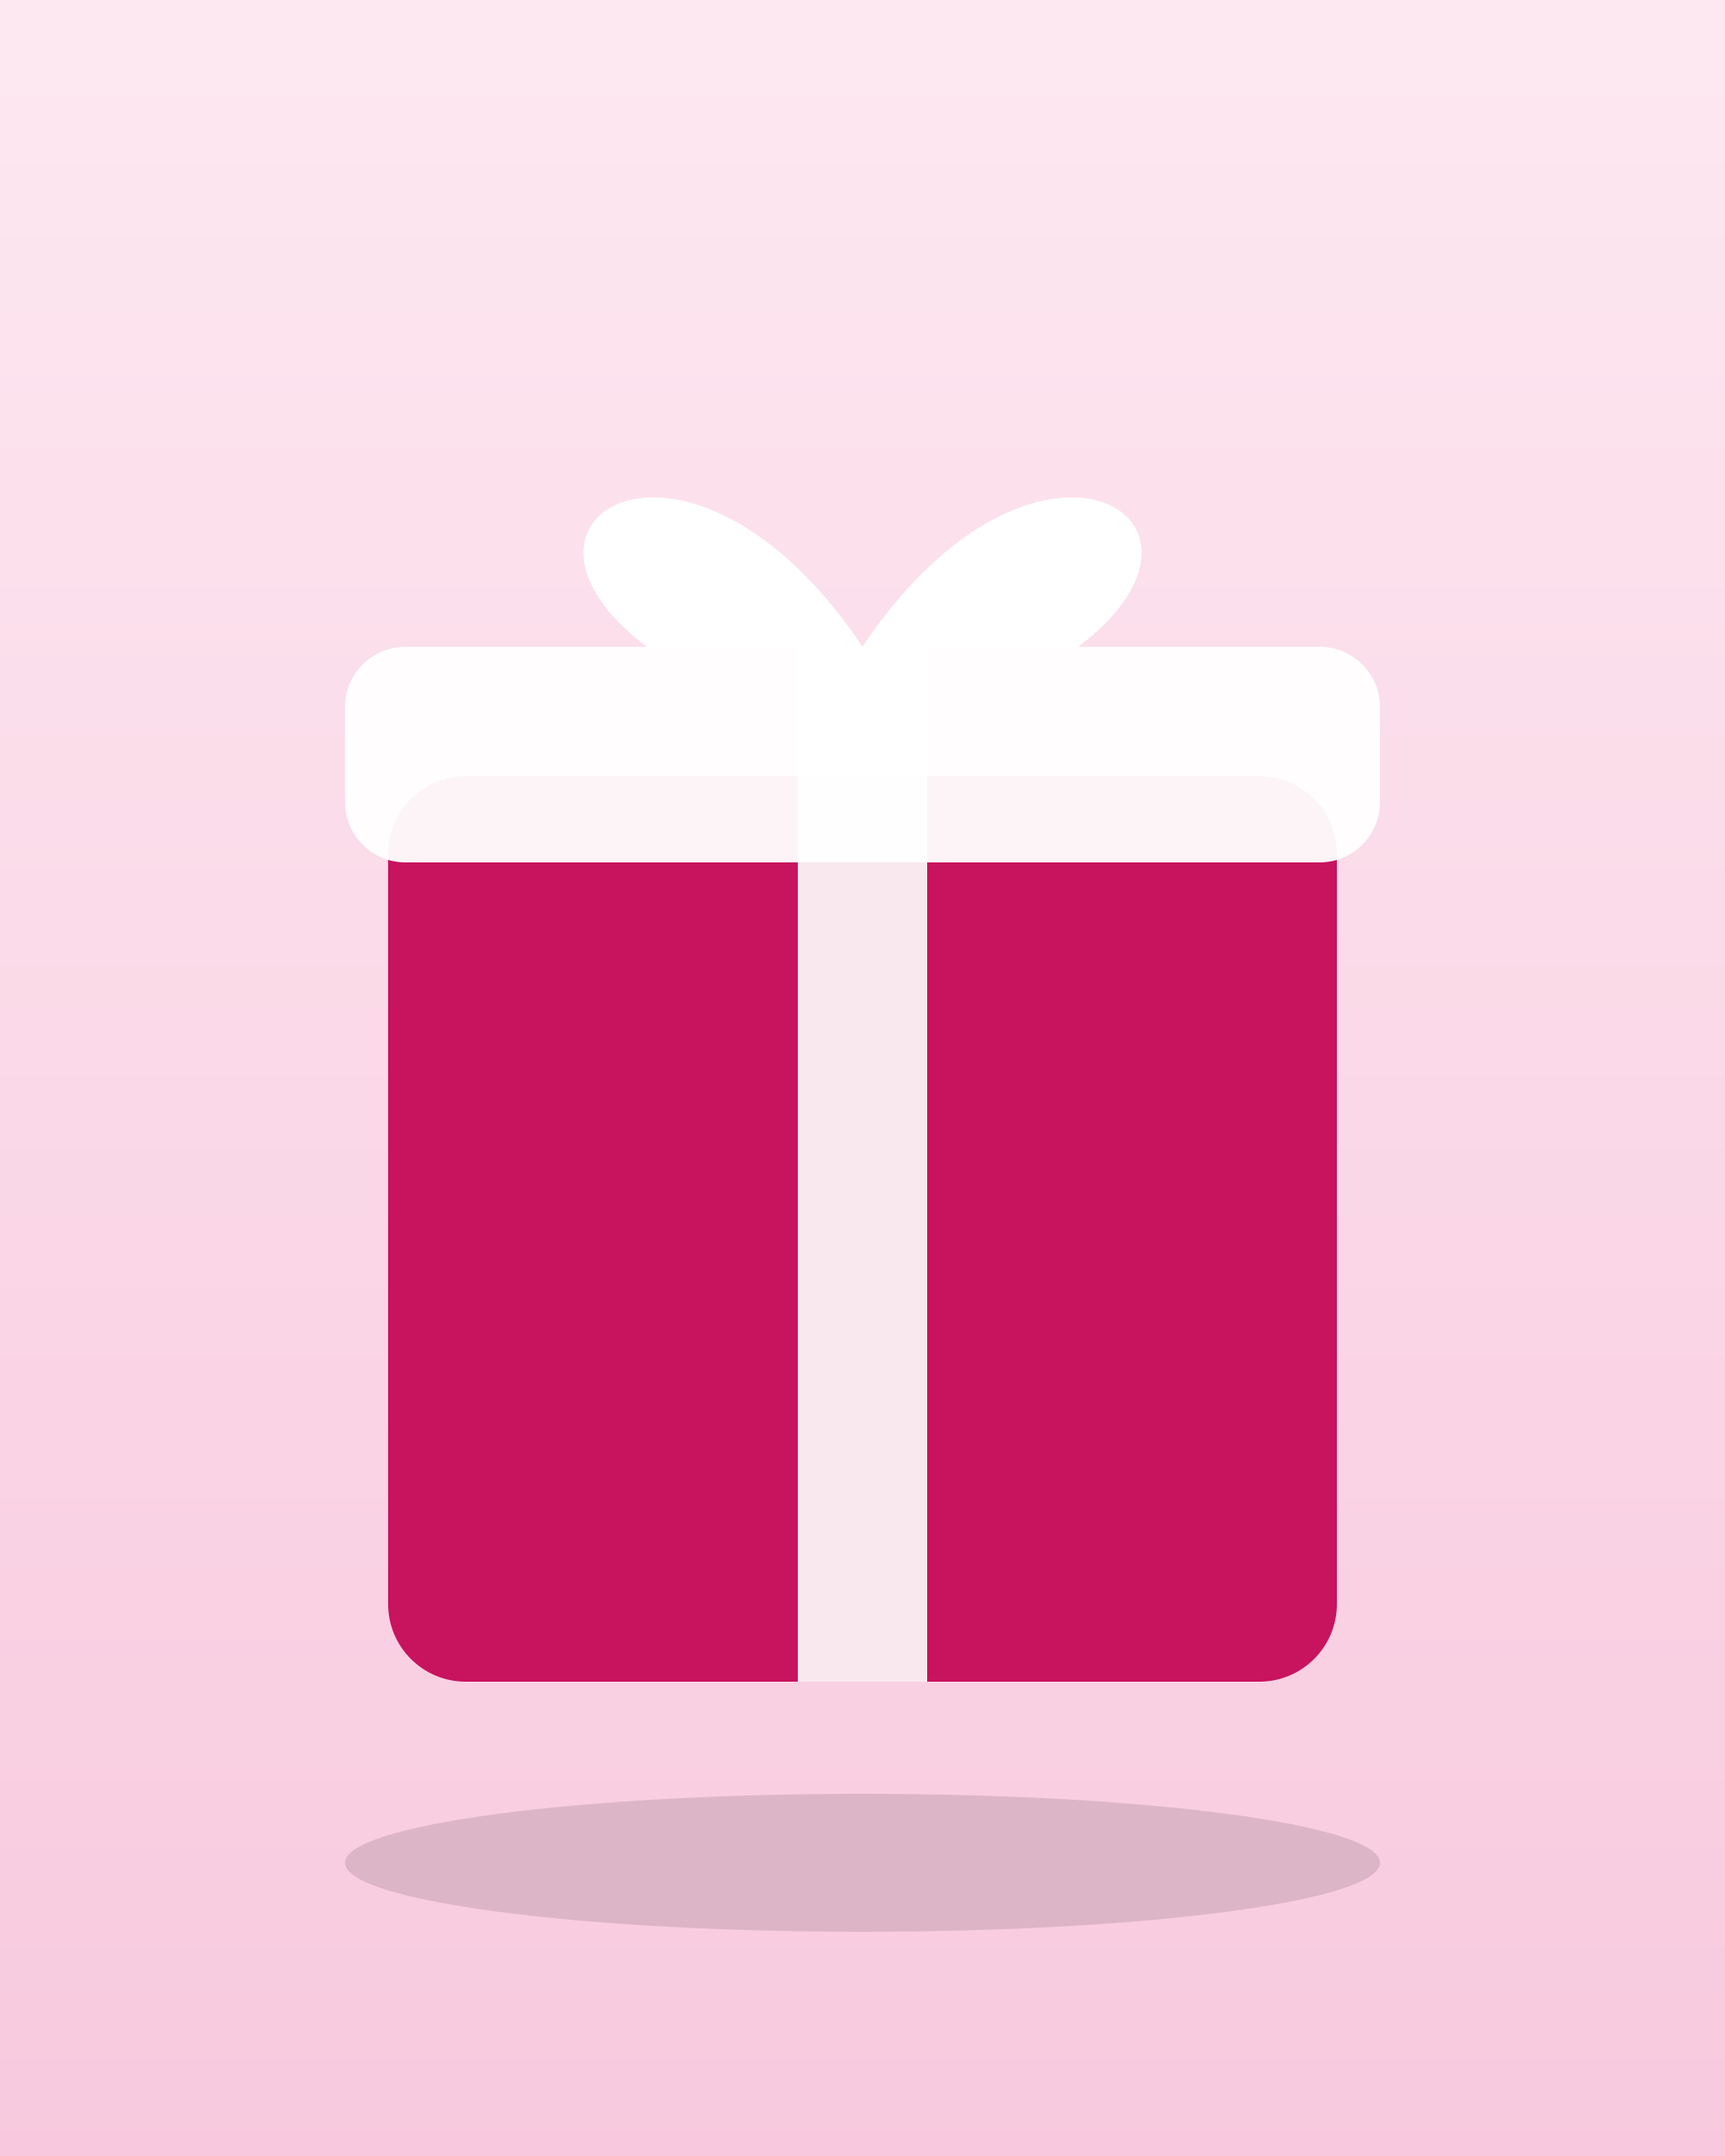
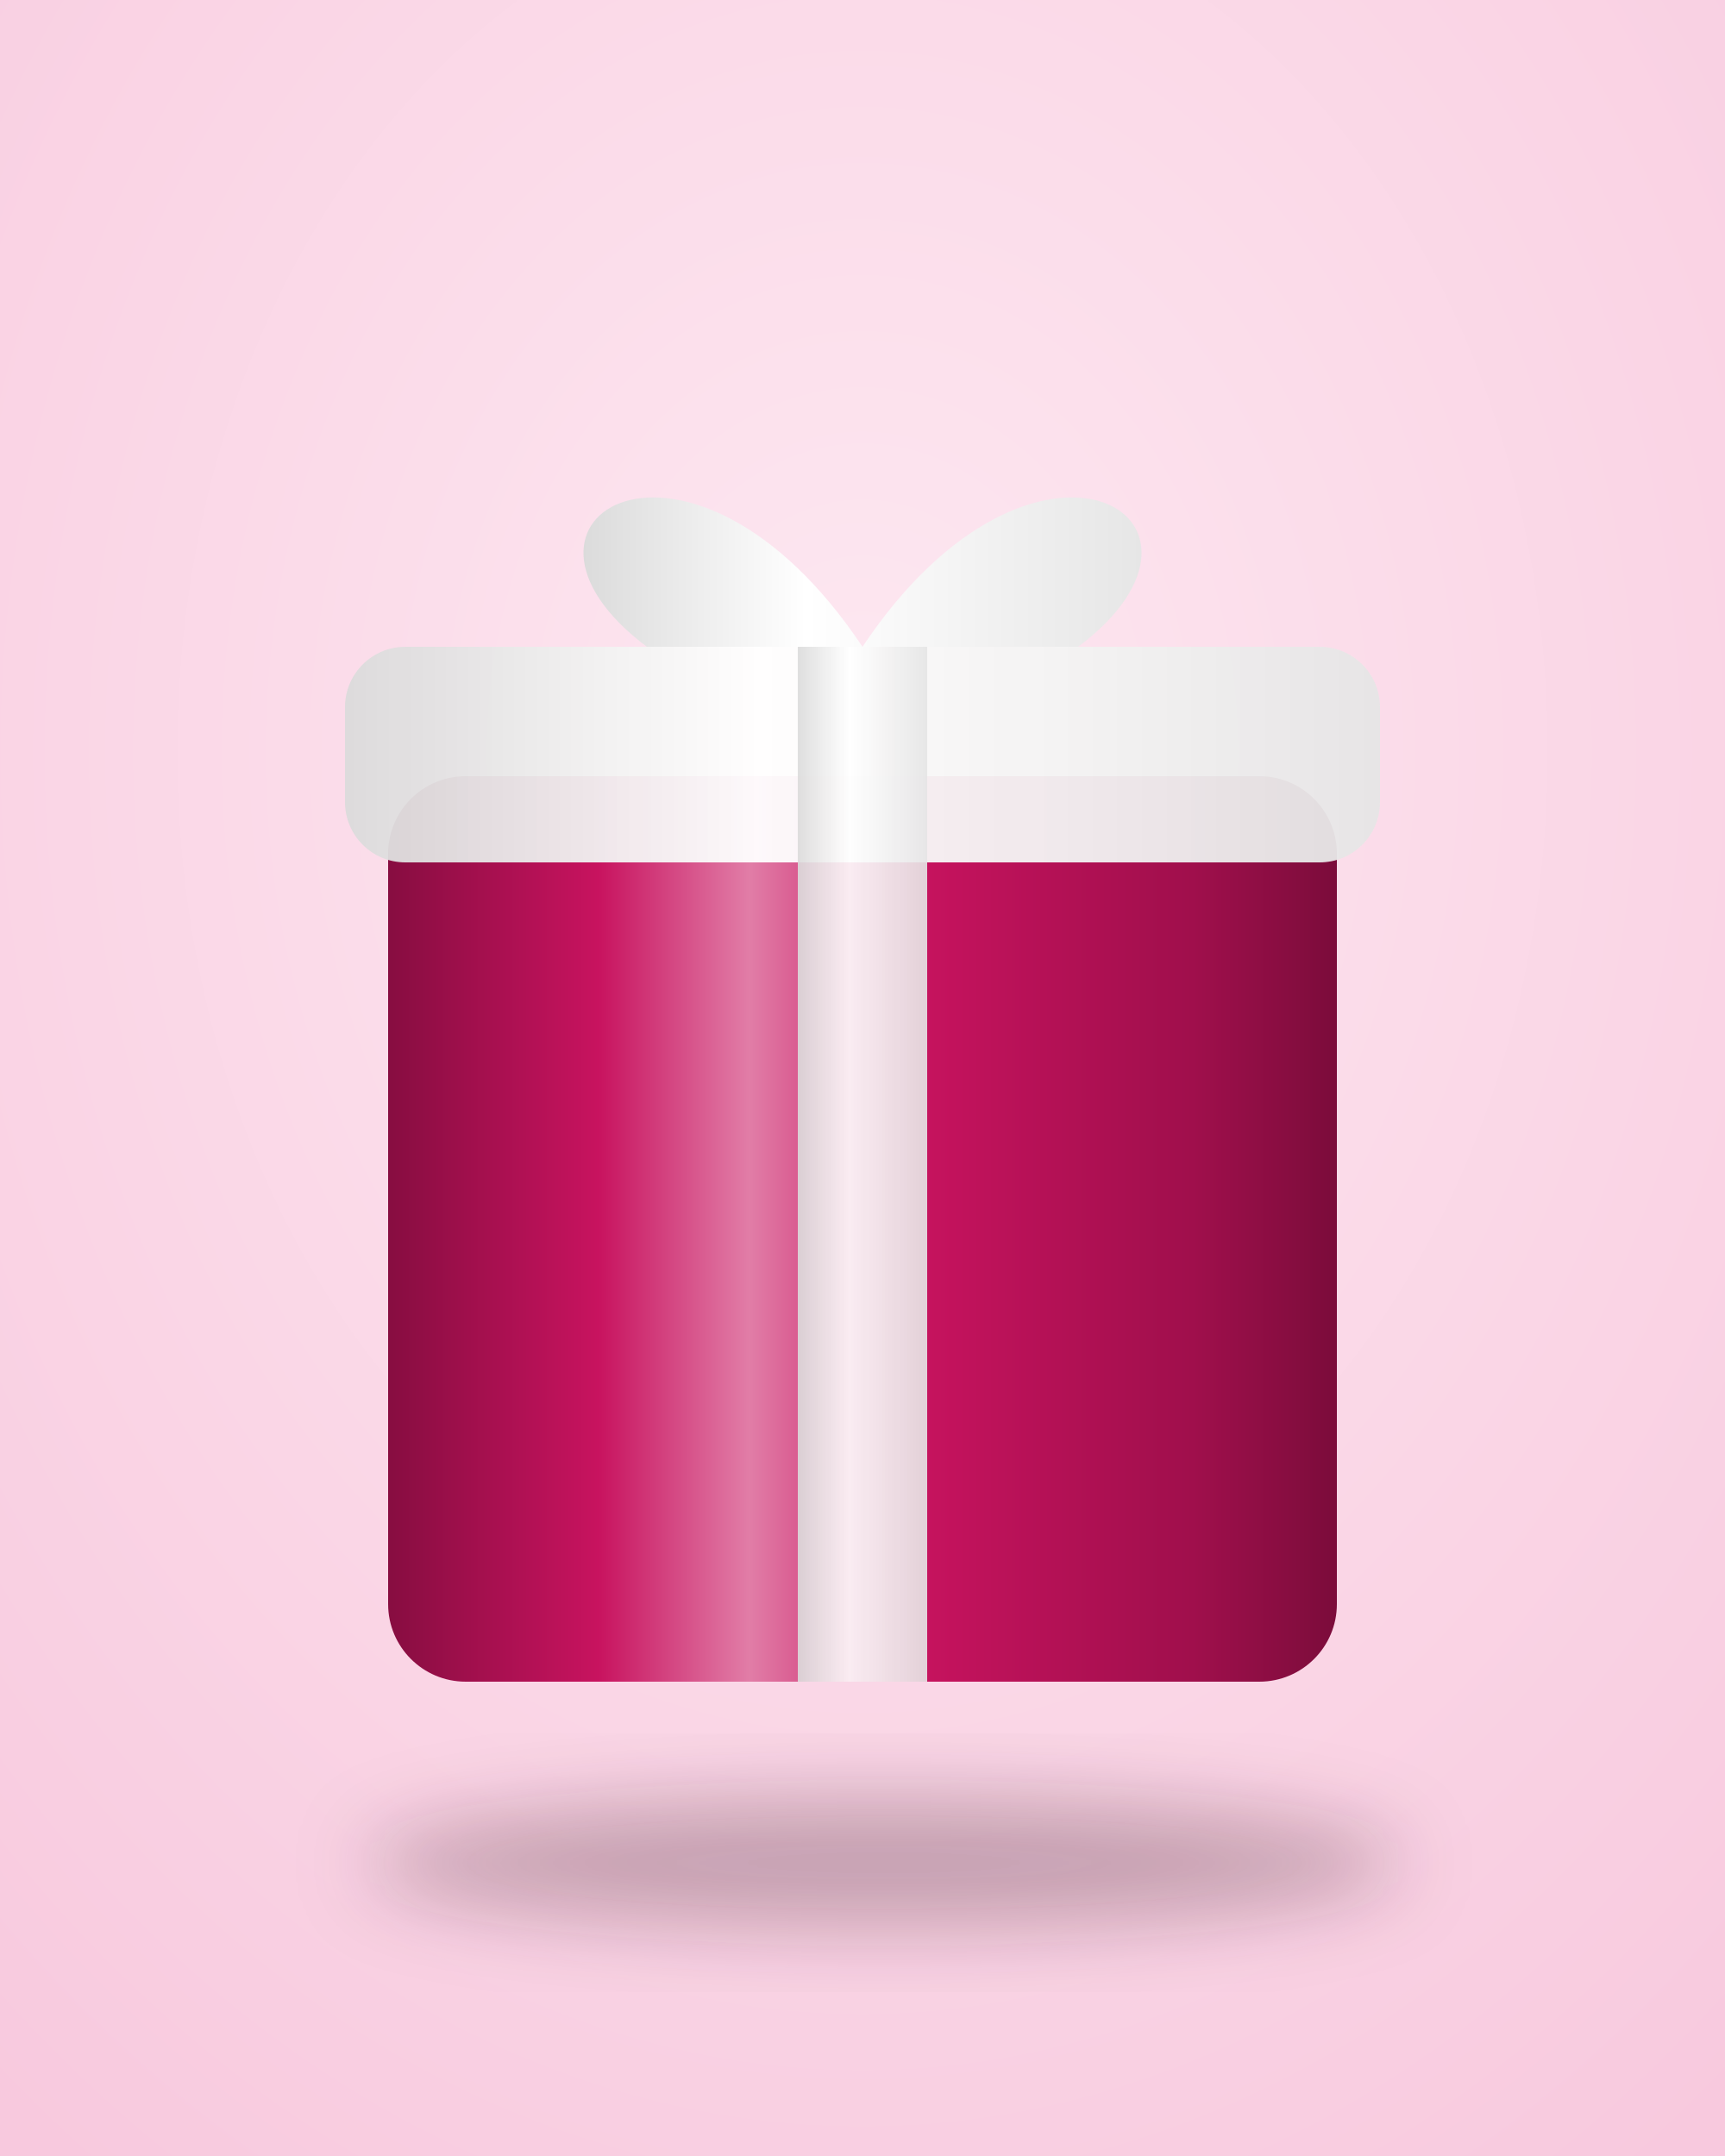
<svg xmlns="http://www.w3.org/2000/svg" viewBox="0 0 400 500">
  <defs>
-     <linearGradient id="g" x1="0" y1="0" x2="0" y2="1">
+     <radialGradient id="g" cx=".5" cy=".35" r=".8">
      <stop offset="0" stop-color="#fde8f1" />
      <stop offset="1" stop-color="#f8c9de" />
+     </radialGradient>
+     <linearGradient id="m" x1="0" y1="0" x2="1" y2="0">
+       <stop offset="0" stop-color="#880d41" />
+       <stop offset=".22" stop-color="#c8135f" />
+       <stop offset=".38" stop-color="#e17da7" />
+       <stop offset=".55" stop-color="#c8135f" />
+       <stop offset=".85" stop-color="#a00f4c" />
+       <stop offset="1" stop-color="#7c0c3b" />
    </linearGradient>
+     <linearGradient id="l" x1="0" y1="0" x2="1" y2="0">
+       <stop offset="0" stop-color="#dbdbdb" />
+       <stop offset=".4" stop-color="#ffffff" />
+       <stop offset="1" stop-color="#e6e6e6" />
+     </linearGradient>
+     <filter id="b" x="-20%" y="-50%" width="140%" height="200%">
+       <feGaussianBlur stdDeviation="9" />
+     </filter>
  </defs>
  <rect width="400" height="500" fill="url(#g)" />
-   <ellipse cx="200" cy="432" rx="120" ry="16" fill="#000" opacity=".12" />
+   <ellipse cx="205" cy="432" rx="120" ry="15" fill="#3a1428" opacity=".28" filter="url(#b)" />
  <g>
-     <rect x="90" y="180" width="220" height="210" rx="18" fill="#c8135f" />
-     <rect x="80" y="150" width="240" height="50" rx="14" fill="#ffffff" opacity=".95" />
-     <rect x="185" y="150" width="30" height="240" fill="#ffffff" opacity=".9" />
-     <path d="M200 150 C160 90 110 120 150 150 Z M200 150 C240 90 290 120 250 150 Z" fill="#ffffff" />
+     <rect x="90" y="180" width="220" height="210" rx="18" fill="url(#m)" />
+     <rect x="80" y="150" width="240" height="50" rx="14" fill="url(#l)" opacity=".95" />
+     <rect x="185" y="150" width="30" height="240" fill="url(#l)" opacity=".9" />
+     <path d="M200 150 C160 90 110 120 150 150 Z M200 150 C240 90 290 120 250 150 Z" fill="url(#l)" />
  </g>
</svg>
